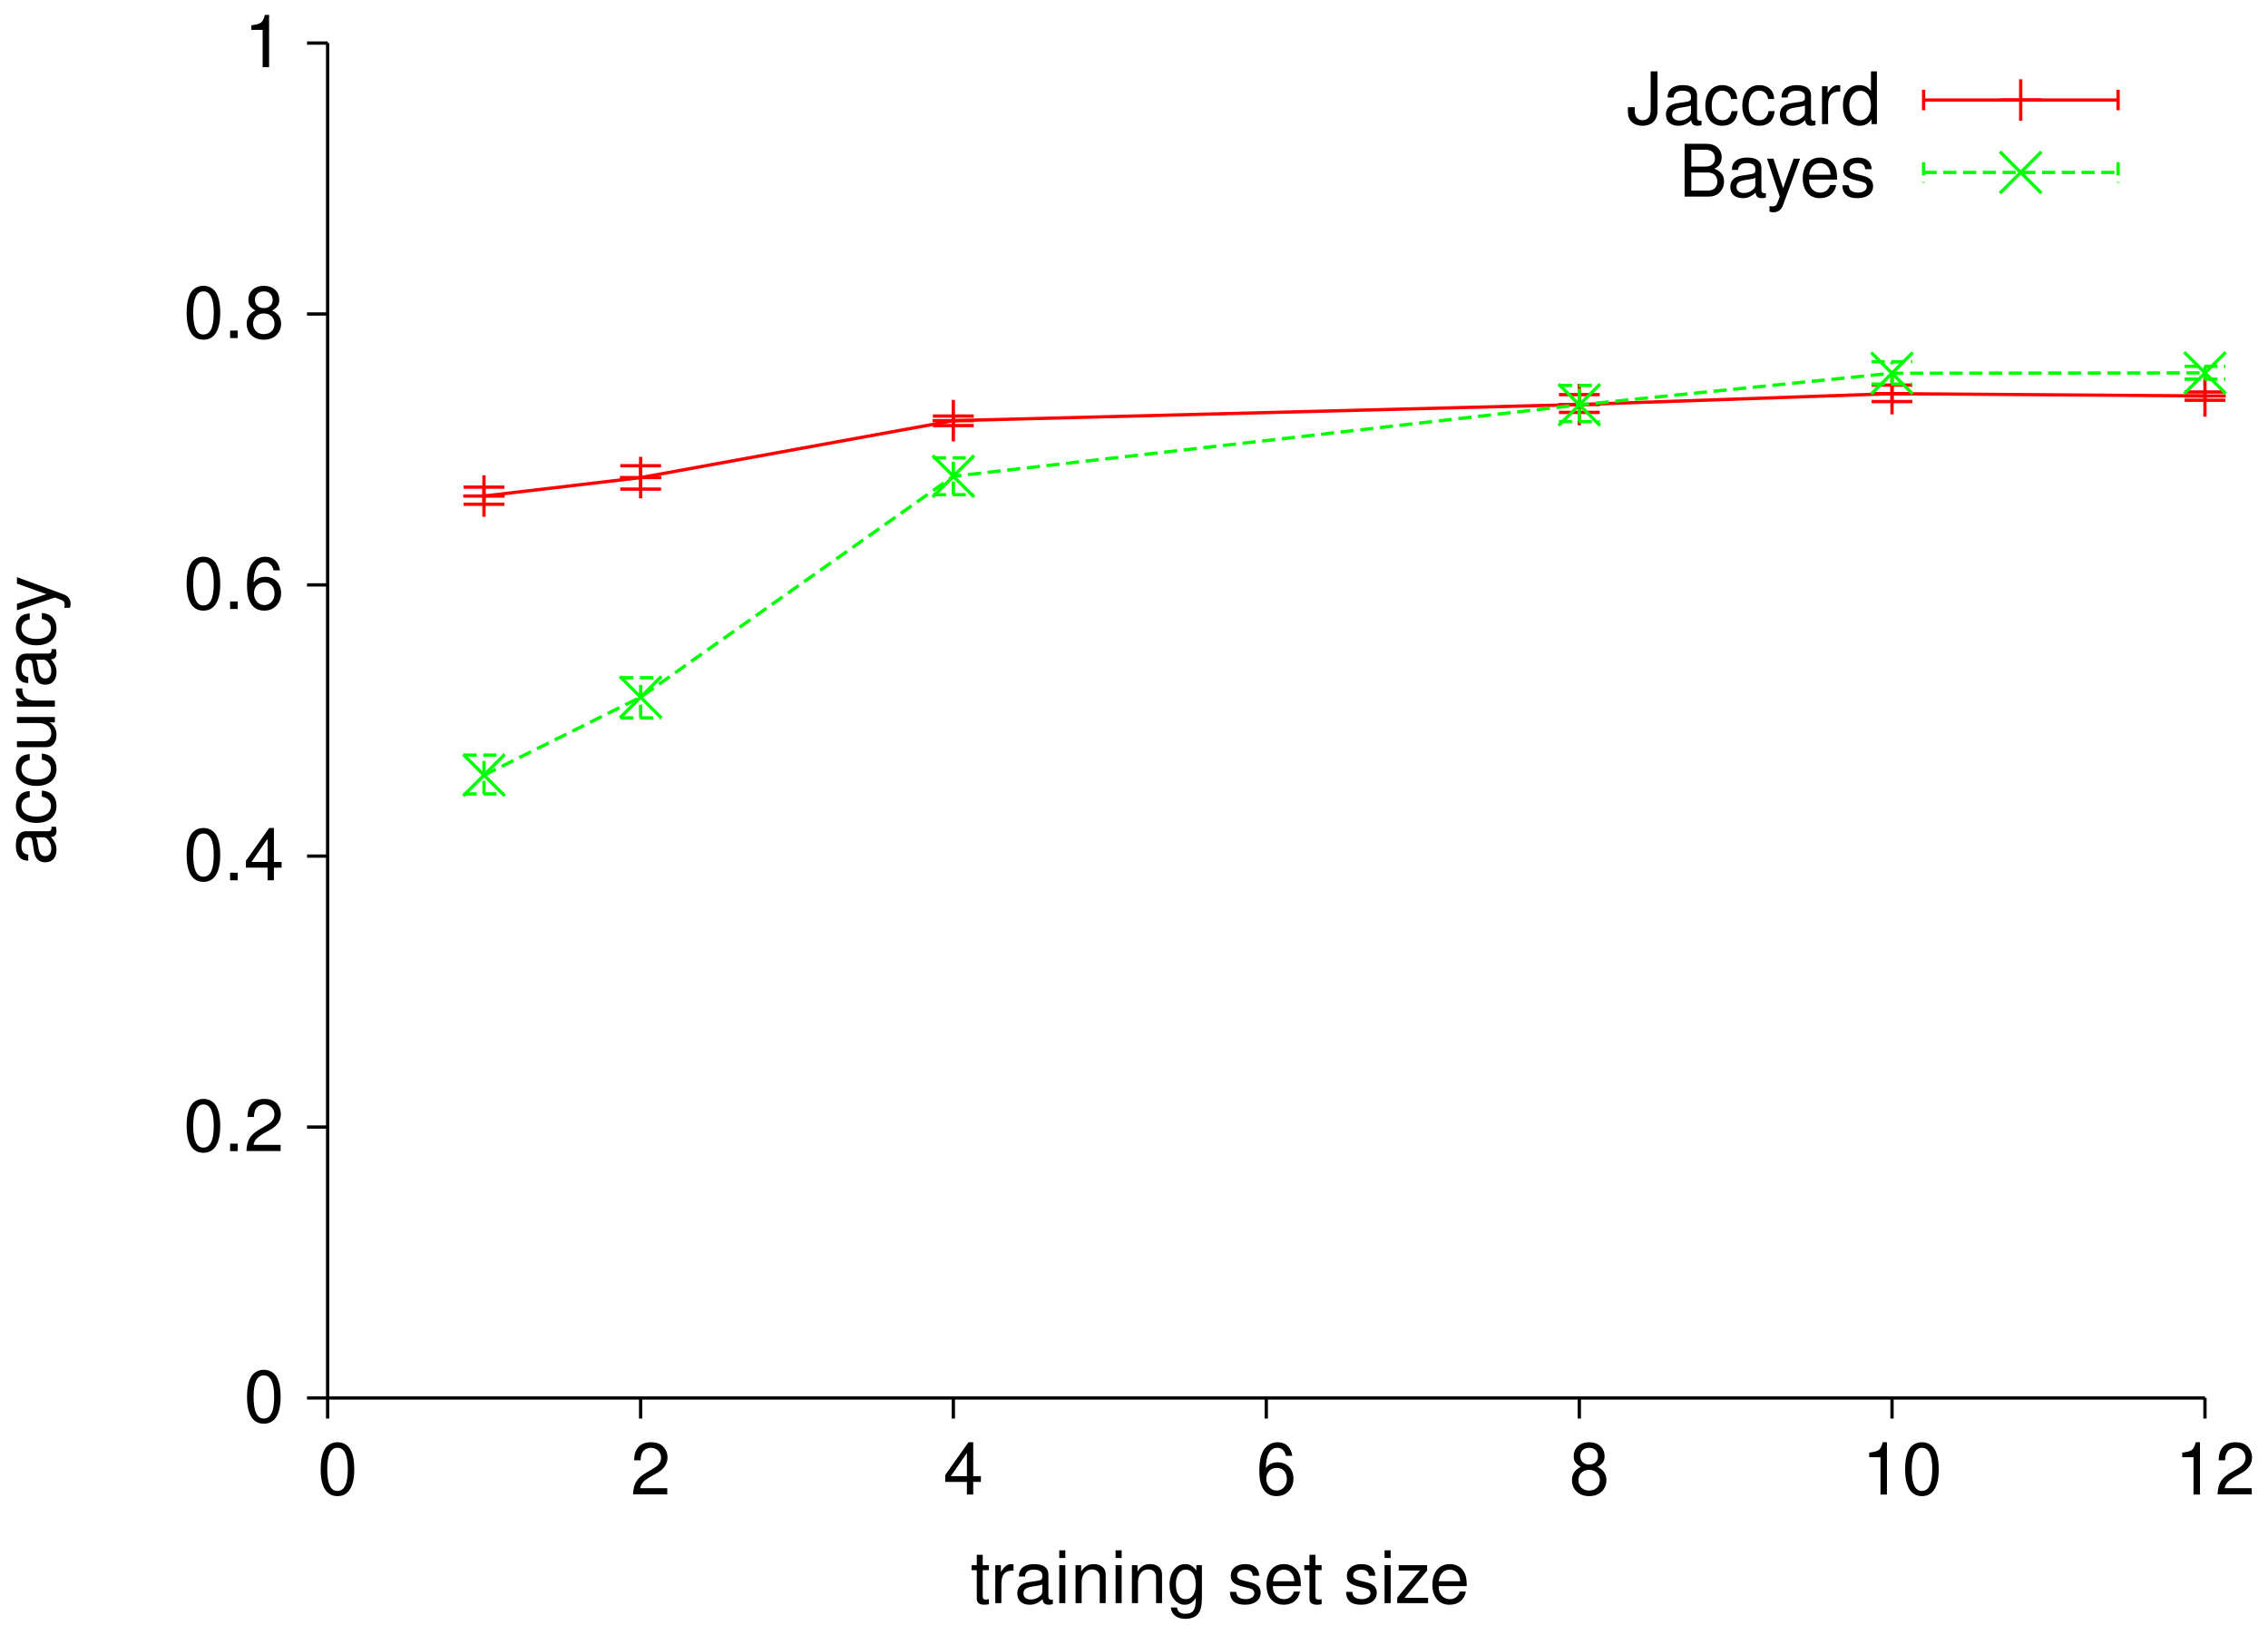
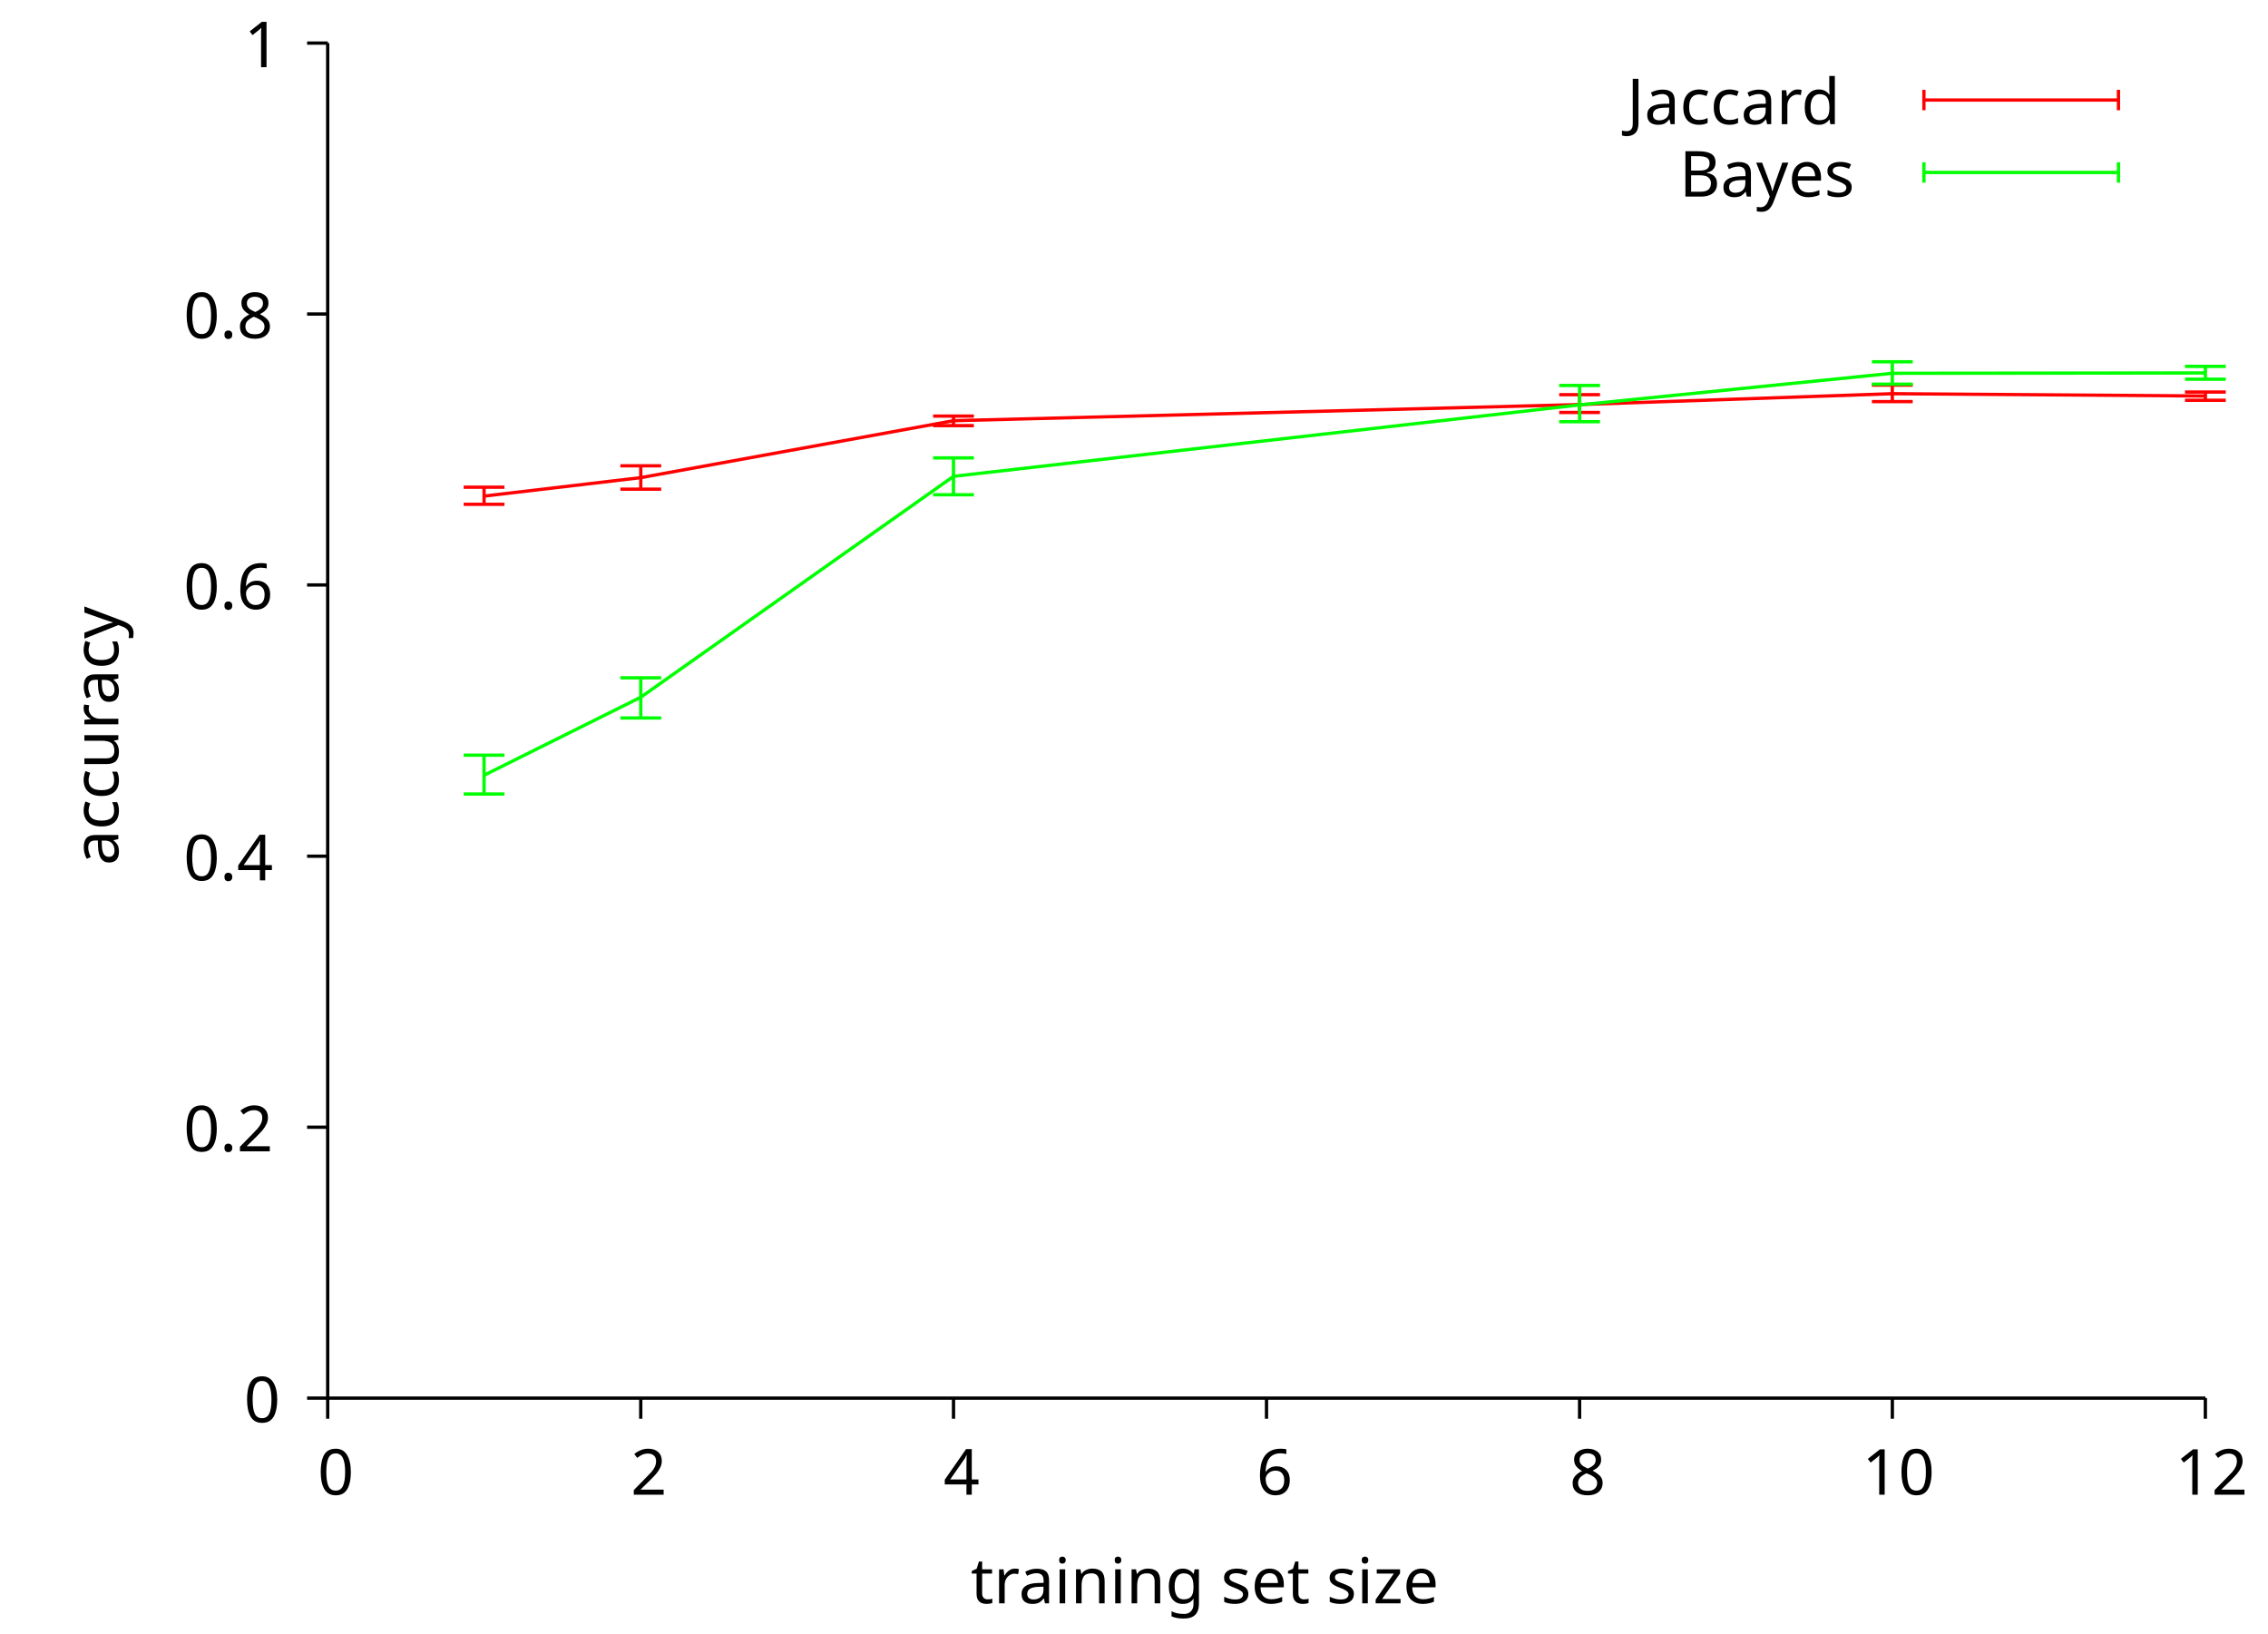
- <svg xmlns="http://www.w3.org/2000/svg" version="1.1" viewBox="0 0 286.05 206.16">
-   <g transform="translate(2,2)">
-     <path stroke-linejoin="miter" d="m39.323,3.432,0,170.86,236.78,0" stroke="#000" stroke-linecap="butt" stroke-miterlimit="10" stroke-dasharray="none" stroke-width="0.415" fill="none" />
-     <path stroke-linejoin="miter" d="m36.723,174.29,2.615,0" stroke="#000" stroke-linecap="butt" stroke-miterlimit="10" stroke-dasharray="none" stroke-width="0.415" fill="none" />
-     <text y="177.335" x="28.766" font-size="9.963px">
-       <tspan style="writing-mode:lr-tb;" font-weight="normal" fill-rule="nonzero" font-size="9.132px" font-variant="normal" y="177.335" x="28.766" font-family="Helvetica" fill="#000000">0</tspan>
-     </text>
-     <path stroke-linejoin="miter" d="m36.723,140.13,2.615,0" stroke="#000" stroke-linecap="butt" stroke-miterlimit="10" stroke-dasharray="none" stroke-width="0.415" fill="none" />
-     <text y="143.171" x="21.15" font-size="9.963px">
-       <tspan style="writing-mode:lr-tb;" font-weight="normal" fill-rule="nonzero" font-size="9.132px" font-variant="normal" y="143.171" x="21.15" font-family="Helvetica" fill="#000000">0.2</tspan>
-     </text>
-     <path stroke-linejoin="miter" d="m36.723,105.96,2.615,0" stroke="#000" stroke-linecap="butt" stroke-miterlimit="10" stroke-dasharray="none" stroke-width="0.415" fill="none" />
-     <text y="109.008" x="21.15" font-size="9.963px">
-       <tspan style="writing-mode:lr-tb;" font-weight="normal" fill-rule="nonzero" font-size="9.132px" font-variant="normal" y="109.008" x="21.15" font-family="Helvetica" fill="#000000">0.4</tspan>
-     </text>
-     <path stroke-linejoin="miter" d="m36.723,71.76,2.615,0" stroke="#000" stroke-linecap="butt" stroke-miterlimit="10" stroke-dasharray="none" stroke-width="0.415" fill="none" />
-     <text y="74.802" x="21.15" font-size="9.963px">
-       <tspan style="writing-mode:lr-tb;" font-weight="normal" fill-rule="nonzero" font-size="9.132px" font-variant="normal" y="74.802" x="21.15" font-family="Helvetica" fill="#000000">0.6</tspan>
-     </text>
-     <path stroke-linejoin="miter" d="m36.723,37.596,2.615,0" stroke="#000" stroke-linecap="butt" stroke-miterlimit="10" stroke-dasharray="none" stroke-width="0.415" fill="none" />
-     <text y="40.639" x="21.15" font-size="9.963px">
-       <tspan style="writing-mode:lr-tb;" font-weight="normal" fill-rule="nonzero" font-size="9.132px" font-variant="normal" y="40.639" x="21.15" font-family="Helvetica" fill="#000000">0.8</tspan>
-     </text>
-     <path stroke-linejoin="miter" d="m36.723,3.432,2.615,0" stroke="#000" stroke-linecap="butt" stroke-miterlimit="10" stroke-dasharray="none" stroke-width="0.415" fill="none" />
-     <text y="6.475" x="28.766" font-size="9.963px">
-       <tspan style="writing-mode:lr-tb;" font-weight="normal" fill-rule="nonzero" font-size="9.132px" font-variant="normal" y="6.475" x="28.766" font-family="Helvetica" fill="#000000">1</tspan>
-     </text>
-     <path stroke-linejoin="miter" d="m39.323,176.89,0-2.615" stroke="#000" stroke-linecap="butt" stroke-miterlimit="10" stroke-dasharray="none" stroke-width="0.415" fill="none" />
-     <text y="186.468" x="38.054" font-size="9.963px">
-       <tspan style="writing-mode:lr-tb;" font-weight="normal" fill-rule="nonzero" font-size="9.132px" font-variant="normal" y="186.468" x="38.054" font-family="Helvetica" fill="#000000">0</tspan>
-     </text>
-     <path stroke-linejoin="miter" d="m78.8,176.89,0-2.615" stroke="#000" stroke-linecap="butt" stroke-miterlimit="10" stroke-dasharray="none" stroke-width="0.415" fill="none" />
-     <text y="186.468" x="77.531" font-size="9.963px">
-       <tspan style="writing-mode:lr-tb;" font-weight="normal" fill-rule="nonzero" font-size="9.132px" font-variant="normal" y="186.468" x="77.531" font-family="Helvetica" fill="#000000">2</tspan>
-     </text>
-     <path stroke-linejoin="miter" d="m118.24,176.89,0-2.615" stroke="#000" stroke-linecap="butt" stroke-miterlimit="10" stroke-dasharray="none" stroke-width="0.415" fill="none" />
-     <text y="186.468" x="116.966" font-size="9.963px">
-       <tspan style="writing-mode:lr-tb;" font-weight="normal" fill-rule="nonzero" font-size="9.132px" font-variant="normal" y="186.468" x="116.966" font-family="Helvetica" fill="#000000">4</tspan>
-     </text>
-     <path stroke-linejoin="miter" d="m157.71,176.89,0-2.615" stroke="#000" stroke-linecap="butt" stroke-miterlimit="10" stroke-dasharray="none" stroke-width="0.415" fill="none" />
-     <text y="186.468" x="156.444" font-size="9.963px">
-       <tspan style="writing-mode:lr-tb;" font-weight="normal" fill-rule="nonzero" font-size="9.132px" font-variant="normal" y="186.468" x="156.444" font-family="Helvetica" fill="#000000">6</tspan>
-     </text>
-     <path stroke-linejoin="miter" d="m197.19,176.89,0-2.615" stroke="#000" stroke-linecap="butt" stroke-miterlimit="10" stroke-dasharray="none" stroke-width="0.415" fill="none" />
-     <text y="186.468" x="195.921" font-size="9.963px">
-       <tspan style="writing-mode:lr-tb;" font-weight="normal" fill-rule="nonzero" font-size="9.132px" font-variant="normal" y="186.468" x="195.921" font-family="Helvetica" fill="#000000">8</tspan>
-     </text>
-     <path stroke-linejoin="miter" d="m236.63,176.89,0-2.615" stroke="#000" stroke-linecap="butt" stroke-miterlimit="10" stroke-dasharray="none" stroke-width="0.415" fill="none" />
-     <text y="186.468" x="232.818" font-size="9.963px">
-       <tspan style="writing-mode:lr-tb;" font-weight="normal" fill-rule="nonzero" font-size="9.132px" font-variant="normal" y="186.468" x="232.818" font-family="Helvetica" fill="#000000">10</tspan>
-     </text>
-     <path stroke-linejoin="miter" d="m276.1,176.89,0-2.615" stroke="#000" stroke-linecap="butt" stroke-miterlimit="10" stroke-dasharray="none" stroke-width="0.415" fill="none" />
-     <text y="186.468" x="272.295" font-size="9.963px">
-       <tspan style="writing-mode:lr-tb;" font-weight="normal" fill-rule="nonzero" font-size="9.132px" font-variant="normal" y="186.468" x="272.295" font-family="Helvetica" fill="#000000">12</tspan>
-     </text>
-     <text font-size="9.963px" transform="matrix(0,-1,1,0,0,0)" y="4.922" x="-107.131">
-       <tspan style="writing-mode:lr-tb;" font-weight="normal" fill-rule="nonzero" font-size="9.132px" font-variant="normal" y="4.922" x="-107.131" font-family="Helvetica" fill="#000000">accuracy</tspan>
-     </text>
-     <text y="200.166" x="120.414" font-size="9.963px">
-       <tspan style="writing-mode:lr-tb;" font-weight="normal" fill-rule="nonzero" font-size="9.132px" font-variant="normal" y="200.166" x="120.414" font-family="Helvetica" fill="#000000">training set size</tspan>
-     </text>
-     <path stroke-linejoin="miter" d="m59.041,60.552,19.759-2.325,39.436-7.181,78.954-2.034,39.436-1.37,39.477,0.291" stroke="#F00" stroke-linecap="butt" stroke-miterlimit="10" stroke-dasharray="none" stroke-width="0.415" fill="none" />
-     <text y="13.656" x="203.16" font-size="9.963px">
-       <tspan style="writing-mode:lr-tb;" font-weight="normal" fill-rule="nonzero" font-size="9.132px" font-variant="normal" y="13.656" x="203.16" font-family="Helvetica" fill="#000000">Jaccard</tspan>
-     </text>
-     <path stroke-linejoin="miter" d="m240.61,10.614,24.533,0m-24.533-1.287,0,2.574m24.533-2.574,0,2.574m-206.1,49.689,0-2.159m-2.574,2.159,5.147,0m-5.147-2.159,5.147,0m17.186,0.249,0-2.947m-2.574,2.947,5.147,0m-5.147-2.947,5.147,0m36.862-5.064,0-1.204m-2.574,1.204,5.147,0m-5.147-1.204,5.147,0m76.381-0.457,0-2.242m-2.574,2.242,5.147,0m-5.147-2.242,5.147,0m36.862,0.872,0-2.076m-2.574,2.076,5.147,0m-5.147-2.076,5.147,0m36.904,1.909,0-1.038m-2.574,1.038,5.147,0m-5.147-1.038,5.147,0" stroke="#F00" stroke-linecap="butt" stroke-miterlimit="10" stroke-dasharray="none" stroke-width="0.415" fill="none" />
-     <path stroke-linejoin="miter" d="m59.041,63.167,0-5.23" stroke="#F00" stroke-linecap="butt" stroke-miterlimit="10" stroke-dasharray="none" stroke-width="0.415" fill="none" />
-     <path stroke-linejoin="miter" d="m56.426,60.552,5.23,0" stroke="#F00" stroke-linecap="butt" stroke-miterlimit="10" stroke-dasharray="none" stroke-width="0.415" fill="none" />
-     <path stroke-linejoin="miter" d="m78.8,60.842,0-5.23" stroke="#F00" stroke-linecap="butt" stroke-miterlimit="10" stroke-dasharray="none" stroke-width="0.415" fill="none" />
-     <path stroke-linejoin="miter" d="m76.185,58.227,5.23,0" stroke="#F00" stroke-linecap="butt" stroke-miterlimit="10" stroke-dasharray="none" stroke-width="0.415" fill="none" />
-     <path stroke-linejoin="miter" d="m118.24,53.661,0-5.23" stroke="#F00" stroke-linecap="butt" stroke-miterlimit="10" stroke-dasharray="none" stroke-width="0.415" fill="none" />
-     <path stroke-linejoin="miter" d="m115.62,51.046,5.23,0" stroke="#F00" stroke-linecap="butt" stroke-miterlimit="10" stroke-dasharray="none" stroke-width="0.415" fill="none" />
-     <path stroke-linejoin="miter" d="m197.19,51.627,0-5.23" stroke="#F00" stroke-linecap="butt" stroke-miterlimit="10" stroke-dasharray="none" stroke-width="0.415" fill="none" />
-     <path stroke-linejoin="miter" d="m194.58,49.012,5.23,0" stroke="#F00" stroke-linecap="butt" stroke-miterlimit="10" stroke-dasharray="none" stroke-width="0.415" fill="none" />
-     <path stroke-linejoin="miter" d="m236.63,50.257,0-5.23" stroke="#F00" stroke-linecap="butt" stroke-miterlimit="10" stroke-dasharray="none" stroke-width="0.415" fill="none" />
-     <path stroke-linejoin="miter" d="m234.01,47.642,5.23,0" stroke="#F00" stroke-linecap="butt" stroke-miterlimit="10" stroke-dasharray="none" stroke-width="0.415" fill="none" />
-     <path stroke-linejoin="miter" d="m276.1,50.547,0-5.23" stroke="#F00" stroke-linecap="butt" stroke-miterlimit="10" stroke-dasharray="none" stroke-width="0.415" fill="none" />
-     <path stroke-linejoin="miter" d="m273.49,47.932,5.23,0" stroke="#F00" stroke-linecap="butt" stroke-miterlimit="10" stroke-dasharray="none" stroke-width="0.415" fill="none" />
-     <path stroke-linejoin="miter" d="m252.86,13.229,0-5.23" stroke="#F00" stroke-linecap="butt" stroke-miterlimit="10" stroke-dasharray="none" stroke-width="0.415" fill="none" />
-     <path stroke-linejoin="miter" d="m250.24,10.614,5.23,0" stroke="#F00" stroke-linecap="butt" stroke-miterlimit="10" stroke-dasharray="none" stroke-width="0.415" fill="none" />
-     <path stroke-linejoin="miter" d="m59.041,95.753,19.759-9.838,39.436-27.854,78.954-9.008,39.436-3.985,39.477-0.042" stroke-dashoffset="0" stroke="#0F0" stroke-linecap="butt" stroke-miterlimit="10" stroke-dasharray="1.66, 0.83" stroke-width="0.415" fill="none" />
-     <text y="22.789" x="209.753" font-size="9.963px">
-       <tspan style="writing-mode:lr-tb;" font-weight="normal" fill-rule="nonzero" font-size="9.132px" font-variant="normal" y="22.789" x="209.753" font-family="Helvetica" fill="#000000">Bayes</tspan>
-     </text>
-     <path stroke-linejoin="miter" d="m240.61,19.746,24.533,0m-24.533-1.287,0,2.574m24.533-2.574,0,2.574m-206.1,77.086,0-4.898m-2.574,4.898,5.147,0m-5.147-4.898,5.147,0m17.186-4.691,0-5.064m-2.574,5.064,5.147,0m-5.147-5.064,5.147,0m36.862-23.08,0-4.649m-2.574,4.649,5.147,0m-5.147-4.649,5.147,0m76.381-4.566,0-4.566m-2.574,4.566,5.147,0m-5.147-4.566,5.147,0m36.862-0.166,0-2.823m-2.574,2.823,5.147,0m-5.147-2.823,5.147,0m36.904,2.2,0-1.619m-2.574,1.619,5.147,0m-5.147-1.619,5.147,0" stroke-dashoffset="0" stroke="#0F0" stroke-linecap="butt" stroke-miterlimit="10" stroke-dasharray="1.66, 0.83" stroke-width="0.415" fill="none" />
-     <path stroke-linejoin="miter" d="m56.426,93.138,5.23,5.231" stroke="#0F0" stroke-linecap="butt" stroke-miterlimit="10" stroke-dasharray="none" stroke-width="0.415" fill="none" />
-     <path stroke-linejoin="miter" d="m56.426,98.368,5.23-5.231" stroke="#0F0" stroke-linecap="butt" stroke-miterlimit="10" stroke-dasharray="none" stroke-width="0.415" fill="none" />
-     <path stroke-linejoin="miter" d="m76.185,83.3,5.23,5.23" stroke="#0F0" stroke-linecap="butt" stroke-miterlimit="10" stroke-dasharray="none" stroke-width="0.415" fill="none" />
-     <path stroke-linejoin="miter" d="m76.185,88.53,5.23-5.23" stroke="#0F0" stroke-linecap="butt" stroke-miterlimit="10" stroke-dasharray="none" stroke-width="0.415" fill="none" />
-     <path stroke-linejoin="miter" d="m115.62,55.446,5.23,5.23" stroke="#0F0" stroke-linecap="butt" stroke-miterlimit="10" stroke-dasharray="none" stroke-width="0.415" fill="none" />
-     <path stroke-linejoin="miter" d="m115.62,60.676,5.23-5.23" stroke="#0F0" stroke-linecap="butt" stroke-miterlimit="10" stroke-dasharray="none" stroke-width="0.415" fill="none" />
-     <path stroke-linejoin="miter" d="m194.58,46.438,5.23,5.23" stroke="#0F0" stroke-linecap="butt" stroke-miterlimit="10" stroke-dasharray="none" stroke-width="0.415" fill="none" />
-     <path stroke-linejoin="miter" d="m194.58,51.668,5.23-5.23" stroke="#0F0" stroke-linecap="butt" stroke-miterlimit="10" stroke-dasharray="none" stroke-width="0.415" fill="none" />
-     <path stroke-linejoin="miter" d="m234.01,42.453,5.23,5.23" stroke="#0F0" stroke-linecap="butt" stroke-miterlimit="10" stroke-dasharray="none" stroke-width="0.415" fill="none" />
-     <path stroke-linejoin="miter" d="m234.01,47.683,5.23-5.23" stroke="#0F0" stroke-linecap="butt" stroke-miterlimit="10" stroke-dasharray="none" stroke-width="0.415" fill="none" />
-     <path stroke-linejoin="miter" d="m273.49,42.411,5.23,5.23" stroke="#0F0" stroke-linecap="butt" stroke-miterlimit="10" stroke-dasharray="none" stroke-width="0.415" fill="none" />
-     <path stroke-linejoin="miter" d="m273.49,47.642,5.23-5.23" stroke="#0F0" stroke-linecap="butt" stroke-miterlimit="10" stroke-dasharray="none" stroke-width="0.415" fill="none" />
-     <path stroke-linejoin="miter" d="m250.24,17.131,5.23,5.23" stroke="#0F0" stroke-linecap="butt" stroke-miterlimit="10" stroke-dasharray="none" stroke-width="0.415" fill="none" />
-     <path stroke-linejoin="miter" d="m250.24,22.361,5.23-5.23" stroke="#0F0" stroke-linecap="butt" stroke-miterlimit="10" stroke-dasharray="none" stroke-width="0.415" fill="none" />
-   </g>
+ <svg xmlns="http://www.w3.org/2000/svg" version="1.1" viewBox="0 0 286 206">
+   <path stroke-linejoin="miter" d="m41.323,5.432,0,170.86,236.78,0" stroke-dashoffset="0" stroke="#000" stroke-linecap="butt" stroke-miterlimit="10" stroke-dasharray="none" stroke-width="0.415" fill="none" />
+   <path stroke-linejoin="miter" d="m38.723,176.29,2.615,0" stroke-dashoffset="0" stroke="#000" stroke-linecap="butt" stroke-miterlimit="10" stroke-dasharray="none" stroke-width="0.415" fill="none" />
+   <text style="text-anchor:start;text-align:start;" font-family="Cabin" font-weight="normal" stroke-dasharray="none" font-size="8px" font-style="normal" stroke-dashoffset="0" font-stretch="normal" stroke-miterlimit="10" line-height="125%" font-variant="normal" y="179.335" x="30.766" stroke-width="0.415">
+     <tspan font-size="8px" stroke-width="0.415" font-family="Cabin" fill-rule="nonzero" stroke-dasharray="none" style="text-anchor:start;text-align:start;" font-style="normal" stroke-dashoffset="0" font-stretch="normal" stroke-miterlimit="10" line-height="125%" font-variant="normal" y="179.335" x="30.766" font-weight="normal" fill="#000000">0</tspan>
+   </text>
+   <path stroke-linejoin="miter" d="m38.723,142.13,2.615,0" stroke-dashoffset="0" stroke="#000" stroke-linecap="butt" stroke-miterlimit="10" stroke-dasharray="none" stroke-width="0.415" fill="none" />
+   <text style="text-anchor:start;text-align:start;" font-family="Cabin" font-weight="normal" stroke-dasharray="none" font-size="8px" font-style="normal" stroke-dashoffset="0" font-stretch="normal" stroke-miterlimit="10" line-height="125%" font-variant="normal" y="145.171" x="23.15" stroke-width="0.415">
+     <tspan font-size="8px" stroke-width="0.415" font-family="Cabin" fill-rule="nonzero" stroke-dasharray="none" style="text-anchor:start;text-align:start;" font-style="normal" stroke-dashoffset="0" font-stretch="normal" stroke-miterlimit="10" line-height="125%" font-variant="normal" y="145.171" x="23.15" font-weight="normal" fill="#000000">0.2</tspan>
+   </text>
+   <path stroke-linejoin="miter" d="m38.723,107.96,2.615,0" stroke-dashoffset="0" stroke="#000" stroke-linecap="butt" stroke-miterlimit="10" stroke-dasharray="none" stroke-width="0.415" fill="none" />
+   <text style="text-anchor:start;text-align:start;" font-family="Cabin" font-weight="normal" stroke-dasharray="none" font-size="8px" font-style="normal" stroke-dashoffset="0" font-stretch="normal" stroke-miterlimit="10" line-height="125%" font-variant="normal" y="111.008" x="23.15" stroke-width="0.415">
+     <tspan font-size="8px" stroke-width="0.415" font-family="Cabin" fill-rule="nonzero" stroke-dasharray="none" style="text-anchor:start;text-align:start;" font-style="normal" stroke-dashoffset="0" font-stretch="normal" stroke-miterlimit="10" line-height="125%" font-variant="normal" y="111.008" x="23.15" font-weight="normal" fill="#000000">0.4</tspan>
+   </text>
+   <path stroke-linejoin="miter" d="m38.723,73.76,2.615,0" stroke-dashoffset="0" stroke="#000" stroke-linecap="butt" stroke-miterlimit="10" stroke-dasharray="none" stroke-width="0.415" fill="none" />
+   <text style="text-anchor:start;text-align:start;" font-family="Cabin" font-weight="normal" stroke-dasharray="none" font-size="8px" font-style="normal" stroke-dashoffset="0" font-stretch="normal" stroke-miterlimit="10" line-height="125%" font-variant="normal" y="76.802" x="23.15" stroke-width="0.415">
+     <tspan font-size="8px" stroke-width="0.415" font-family="Cabin" fill-rule="nonzero" stroke-dasharray="none" style="text-anchor:start;text-align:start;" font-style="normal" stroke-dashoffset="0" font-stretch="normal" stroke-miterlimit="10" line-height="125%" font-variant="normal" y="76.802" x="23.15" font-weight="normal" fill="#000000">0.6</tspan>
+   </text>
+   <path stroke-linejoin="miter" d="m38.723,39.596,2.615,0" stroke-dashoffset="0" stroke="#000" stroke-linecap="butt" stroke-miterlimit="10" stroke-dasharray="none" stroke-width="0.415" fill="none" />
+   <text style="text-anchor:start;text-align:start;" font-family="Cabin" font-weight="normal" stroke-dasharray="none" font-size="8px" font-style="normal" stroke-dashoffset="0" font-stretch="normal" stroke-miterlimit="10" line-height="125%" font-variant="normal" y="42.639" x="23.15" stroke-width="0.415">
+     <tspan font-size="8px" stroke-width="0.415" font-family="Cabin" fill-rule="nonzero" stroke-dasharray="none" style="text-anchor:start;text-align:start;" font-style="normal" stroke-dashoffset="0" font-stretch="normal" stroke-miterlimit="10" line-height="125%" font-variant="normal" y="42.639" x="23.15" font-weight="normal" fill="#000000">0.8</tspan>
+   </text>
+   <path stroke-linejoin="miter" d="m38.723,5.432,2.615,0" stroke-dashoffset="0" stroke="#000" stroke-linecap="butt" stroke-miterlimit="10" stroke-dasharray="none" stroke-width="0.415" fill="none" />
+   <text style="text-anchor:start;text-align:start;" font-family="Cabin" font-weight="normal" stroke-dasharray="none" font-size="8px" font-style="normal" stroke-dashoffset="0" font-stretch="normal" stroke-miterlimit="10" line-height="125%" font-variant="normal" y="8.475" x="30.766" stroke-width="0.415">
+     <tspan font-size="8px" stroke-width="0.415" font-family="Cabin" fill-rule="nonzero" stroke-dasharray="none" style="text-anchor:start;text-align:start;" font-style="normal" stroke-dashoffset="0" font-stretch="normal" stroke-miterlimit="10" line-height="125%" font-variant="normal" y="8.475" x="30.766" font-weight="normal" fill="#000000">1</tspan>
+   </text>
+   <path stroke-linejoin="miter" d="m41.323,178.89,0-2.615" stroke-dashoffset="0" stroke="#000" stroke-linecap="butt" stroke-miterlimit="10" stroke-dasharray="none" stroke-width="0.415" fill="none" />
+   <text style="text-anchor:start;text-align:start;" font-family="Cabin" font-weight="normal" stroke-dasharray="none" font-size="8px" font-style="normal" stroke-dashoffset="0" font-stretch="normal" stroke-miterlimit="10" line-height="125%" font-variant="normal" y="188.468" x="40.054" stroke-width="0.415">
+     <tspan font-size="8px" stroke-width="0.415" font-family="Cabin" fill-rule="nonzero" stroke-dasharray="none" style="text-anchor:start;text-align:start;" font-style="normal" stroke-dashoffset="0" font-stretch="normal" stroke-miterlimit="10" line-height="125%" font-variant="normal" y="188.468" x="40.054" font-weight="normal" fill="#000000">0</tspan>
+   </text>
+   <path stroke-linejoin="miter" d="m80.8,178.89,0-2.615" stroke-dashoffset="0" stroke="#000" stroke-linecap="butt" stroke-miterlimit="10" stroke-dasharray="none" stroke-width="0.415" fill="none" />
+   <text style="text-anchor:start;text-align:start;" font-family="Cabin" font-weight="normal" stroke-dasharray="none" font-size="8px" font-style="normal" stroke-dashoffset="0" font-stretch="normal" stroke-miterlimit="10" line-height="125%" font-variant="normal" y="188.468" x="79.531" stroke-width="0.415">
+     <tspan font-size="8px" stroke-width="0.415" font-family="Cabin" fill-rule="nonzero" stroke-dasharray="none" style="text-anchor:start;text-align:start;" font-style="normal" stroke-dashoffset="0" font-stretch="normal" stroke-miterlimit="10" line-height="125%" font-variant="normal" y="188.468" x="79.531" font-weight="normal" fill="#000000">2</tspan>
+   </text>
+   <path stroke-linejoin="miter" d="m120.24,178.89,0-2.615" stroke-dashoffset="0" stroke="#000" stroke-linecap="butt" stroke-miterlimit="10" stroke-dasharray="none" stroke-width="0.415" fill="none" />
+   <text style="text-anchor:start;text-align:start;" font-family="Cabin" font-weight="normal" stroke-dasharray="none" font-size="8px" font-style="normal" stroke-dashoffset="0" font-stretch="normal" stroke-miterlimit="10" line-height="125%" font-variant="normal" y="188.468" x="118.966" stroke-width="0.415">
+     <tspan font-size="8px" stroke-width="0.415" font-family="Cabin" fill-rule="nonzero" stroke-dasharray="none" style="text-anchor:start;text-align:start;" font-style="normal" stroke-dashoffset="0" font-stretch="normal" stroke-miterlimit="10" line-height="125%" font-variant="normal" y="188.468" x="118.966" font-weight="normal" fill="#000000">4</tspan>
+   </text>
+   <path stroke-linejoin="miter" d="m159.71,178.89,0-2.615" stroke-dashoffset="0" stroke="#000" stroke-linecap="butt" stroke-miterlimit="10" stroke-dasharray="none" stroke-width="0.415" fill="none" />
+   <text style="text-anchor:start;text-align:start;" font-family="Cabin" font-weight="normal" stroke-dasharray="none" font-size="8px" font-style="normal" stroke-dashoffset="0" font-stretch="normal" stroke-miterlimit="10" line-height="125%" font-variant="normal" y="188.468" x="158.444" stroke-width="0.415">
+     <tspan font-size="8px" stroke-width="0.415" font-family="Cabin" fill-rule="nonzero" stroke-dasharray="none" style="text-anchor:start;text-align:start;" font-style="normal" stroke-dashoffset="0" font-stretch="normal" stroke-miterlimit="10" line-height="125%" font-variant="normal" y="188.468" x="158.444" font-weight="normal" fill="#000000">6</tspan>
+   </text>
+   <path stroke-linejoin="miter" d="m199.19,178.89,0-2.615" stroke-dashoffset="0" stroke="#000" stroke-linecap="butt" stroke-miterlimit="10" stroke-dasharray="none" stroke-width="0.415" fill="none" />
+   <text style="text-anchor:start;text-align:start;" font-family="Cabin" font-weight="normal" stroke-dasharray="none" font-size="8px" font-style="normal" stroke-dashoffset="0" font-stretch="normal" stroke-miterlimit="10" line-height="125%" font-variant="normal" y="188.468" x="197.921" stroke-width="0.415">
+     <tspan font-size="8px" stroke-width="0.415" font-family="Cabin" fill-rule="nonzero" stroke-dasharray="none" style="text-anchor:start;text-align:start;" font-style="normal" stroke-dashoffset="0" font-stretch="normal" stroke-miterlimit="10" line-height="125%" font-variant="normal" y="188.468" x="197.921" font-weight="normal" fill="#000000">8</tspan>
+   </text>
+   <path stroke-linejoin="miter" d="m238.63,178.89,0-2.615" stroke-dashoffset="0" stroke="#000" stroke-linecap="butt" stroke-miterlimit="10" stroke-dasharray="none" stroke-width="0.415" fill="none" />
+   <text style="text-anchor:start;text-align:start;" font-family="Cabin" font-weight="normal" stroke-dasharray="none" font-size="8px" font-style="normal" stroke-dashoffset="0" font-stretch="normal" stroke-miterlimit="10" line-height="125%" font-variant="normal" y="188.468" x="234.818" stroke-width="0.415">
+     <tspan font-size="8px" stroke-width="0.415" font-family="Cabin" fill-rule="nonzero" stroke-dasharray="none" style="text-anchor:start;text-align:start;" font-style="normal" stroke-dashoffset="0" font-stretch="normal" stroke-miterlimit="10" line-height="125%" font-variant="normal" y="188.468" x="234.818" font-weight="normal" fill="#000000">10</tspan>
+   </text>
+   <path stroke-linejoin="miter" d="m278.1,178.89,0-2.615" stroke-dashoffset="0" stroke="#000" stroke-linecap="butt" stroke-miterlimit="10" stroke-dasharray="none" stroke-width="0.415" fill="none" />
+   <text style="text-anchor:start;text-align:start;" font-family="Cabin" font-weight="normal" stroke-dasharray="none" font-size="8px" font-style="normal" stroke-dashoffset="0" font-stretch="normal" stroke-miterlimit="10" line-height="125%" font-variant="normal" y="188.468" x="274.295" stroke-width="0.415">
+     <tspan font-size="8px" stroke-width="0.415" font-family="Cabin" fill-rule="nonzero" stroke-dasharray="none" style="text-anchor:start;text-align:start;" font-style="normal" stroke-dashoffset="0" font-stretch="normal" stroke-miterlimit="10" line-height="125%" font-variant="normal" y="188.468" x="274.295" font-weight="normal" fill="#000000">12</tspan>
+   </text>
+   <text style="text-anchor:start;text-align:start;" font-family="Cabin" font-weight="normal" stroke-dashoffset="0" stroke-dasharray="none" font-size="8px" font-style="normal" transform="matrix(0,-1,1,0,0,0)" font-stretch="normal" stroke-miterlimit="10" line-height="125%" font-variant="normal" y="14.922" x="-109.131" stroke-width="0.415">
+     <tspan font-size="8px" stroke-width="0.415" font-family="Cabin" fill-rule="nonzero" stroke-dasharray="none" style="text-anchor:start;text-align:start;" font-style="normal" stroke-dashoffset="0" font-stretch="normal" stroke-miterlimit="10" line-height="125%" font-variant="normal" y="14.922" x="-109.131" font-weight="normal" fill="#000000">accuracy</tspan>
+   </text>
+   <text style="text-anchor:start;text-align:start;" font-family="Cabin" font-weight="normal" stroke-dasharray="none" font-size="8px" font-style="normal" stroke-dashoffset="0" font-stretch="normal" stroke-miterlimit="10" line-height="125%" font-variant="normal" y="202.166" x="122.414" stroke-width="0.415">
+     <tspan font-size="8px" stroke-width="0.415" font-family="Cabin" fill-rule="nonzero" stroke-dasharray="none" style="text-anchor:start;text-align:start;" font-style="normal" stroke-dashoffset="0" font-stretch="normal" stroke-miterlimit="10" line-height="125%" font-variant="normal" y="202.166" x="122.414" font-weight="normal" fill="#000000">training set size</tspan>
+   </text>
+   <path stroke-linejoin="miter" d="m61.041,62.552,19.759-2.325,39.436-7.181,78.954-2.034,39.436-1.37,39.477,0.291" stroke-dashoffset="0" stroke="#F00" stroke-linecap="butt" stroke-miterlimit="10" stroke-dasharray="none" stroke-width="0.415" fill="none" />
+   <text style="text-anchor:start;text-align:start;" font-family="Cabin" font-weight="normal" stroke-dasharray="none" font-size="8px" font-style="normal" stroke-dashoffset="0" font-stretch="normal" stroke-miterlimit="10" line-height="125%" font-variant="normal" y="15.656" x="205.16" stroke-width="0.415">
+     <tspan font-size="8px" stroke-width="0.415" font-family="Cabin" fill-rule="nonzero" stroke-dasharray="none" style="text-anchor:start;text-align:start;" font-style="normal" stroke-dashoffset="0" font-stretch="normal" stroke-miterlimit="10" line-height="125%" font-variant="normal" y="15.656" x="205.16" font-weight="normal" fill="#000000">Jaccard</tspan>
+   </text>
+   <path stroke-linejoin="miter" d="m242.61,12.614,24.533,0m-24.533-1.287,0,2.574m24.533-2.574,0,2.574m-206.1,49.689,0-2.159m-2.574,2.159,5.147,0m-5.147-2.159,5.147,0m17.186,0.249,0-2.947m-2.574,2.947,5.147,0m-5.147-2.947,5.147,0m36.862-5.064,0-1.204m-2.574,1.204,5.147,0m-5.147-1.204,5.147,0m76.381-0.457,0-2.242m-2.574,2.242,5.147,0m-5.147-2.242,5.147,0m36.862,0.872,0-2.076m-2.574,2.076,5.147,0m-5.147-2.076,5.147,0m36.904,1.909,0-1.038m-2.574,1.038,5.147,0m-5.147-1.038,5.147,0" stroke-dashoffset="0" stroke="#F00" stroke-linecap="butt" stroke-miterlimit="10" stroke-dasharray="none" stroke-width="0.415" fill="none" />
+   <path stroke-linejoin="miter" d="M61.041,97.753,80.8,87.915,120.24,60.061,199.19,51.053,238.63,47.068,278.1,47.026" stroke-dashoffset="0" stroke="#0F0" stroke-linecap="butt" stroke-miterlimit="10" stroke-dasharray="none" stroke-width="0.415" fill="none" />
+   <text style="text-anchor:start;text-align:start;" font-family="Cabin" font-weight="normal" stroke-dasharray="none" font-size="8px" font-style="normal" stroke-dashoffset="0" font-stretch="normal" stroke-miterlimit="10" line-height="125%" font-variant="normal" y="24.789" x="211.753" stroke-width="0.415">
+     <tspan font-size="8px" stroke-width="0.415" font-family="Cabin" fill-rule="nonzero" stroke-dasharray="none" style="text-anchor:start;text-align:start;" font-style="normal" stroke-dashoffset="0" font-stretch="normal" stroke-miterlimit="10" line-height="125%" font-variant="normal" y="24.789" x="211.753" font-weight="normal" fill="#000000">Bayes</tspan>
+   </text>
+   <path stroke-linejoin="miter" d="m242.61,21.746,24.533,0m-24.533-1.287,0,2.574m24.533-2.574,0,2.574m-206.1,77.086,0-4.898m-2.574,4.898,5.147,0m-5.147-4.898,5.147,0m17.186-4.691,0-5.064m-2.574,5.064,5.147,0m-5.147-5.064,5.147,0m36.862-23.08,0-4.649m-2.574,4.649,5.147,0m-5.147-4.649,5.147,0m76.381-4.566,0-4.566m-2.574,4.566,5.147,0m-5.147-4.566,5.147,0m36.862-0.166,0-2.823m-2.574,2.823,5.147,0m-5.147-2.823,5.147,0m36.904,2.2,0-1.619m-2.574,1.619,5.147,0m-5.147-1.619,5.147,0" stroke-dashoffset="0" stroke="#0F0" stroke-linecap="butt" stroke-miterlimit="10" stroke-dasharray="none" stroke-width="0.415" fill="none" />
</svg>
